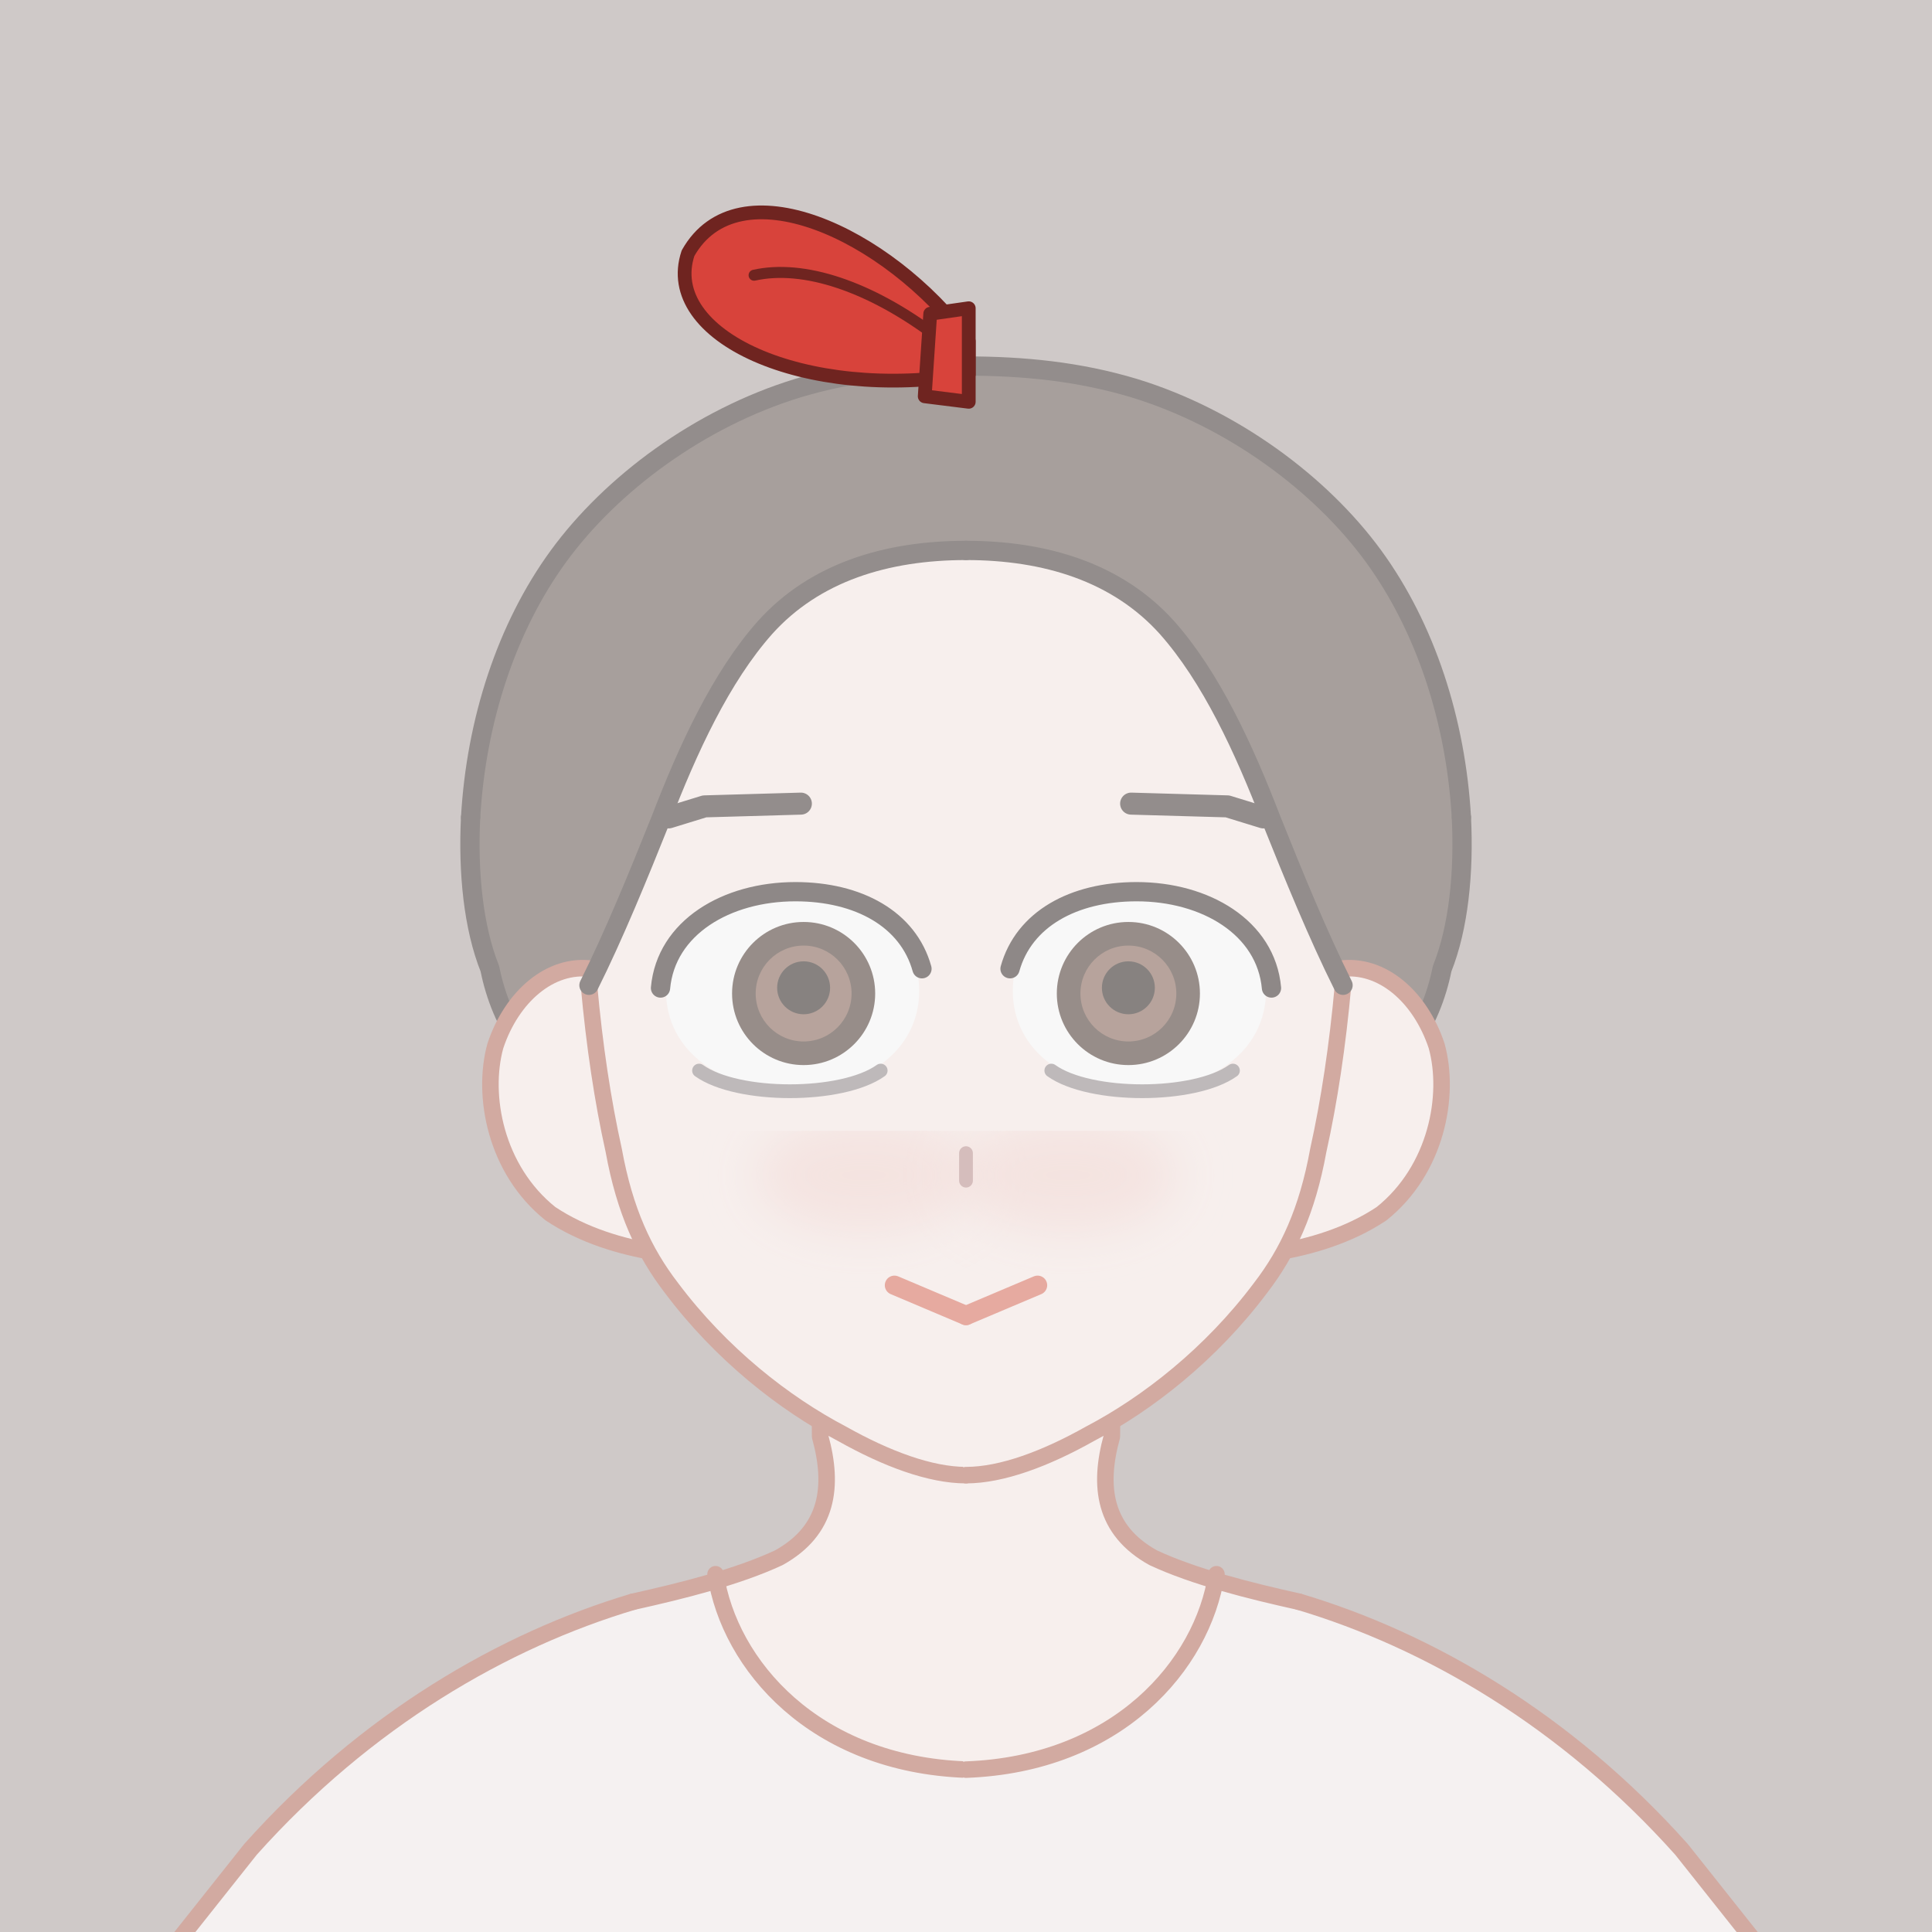
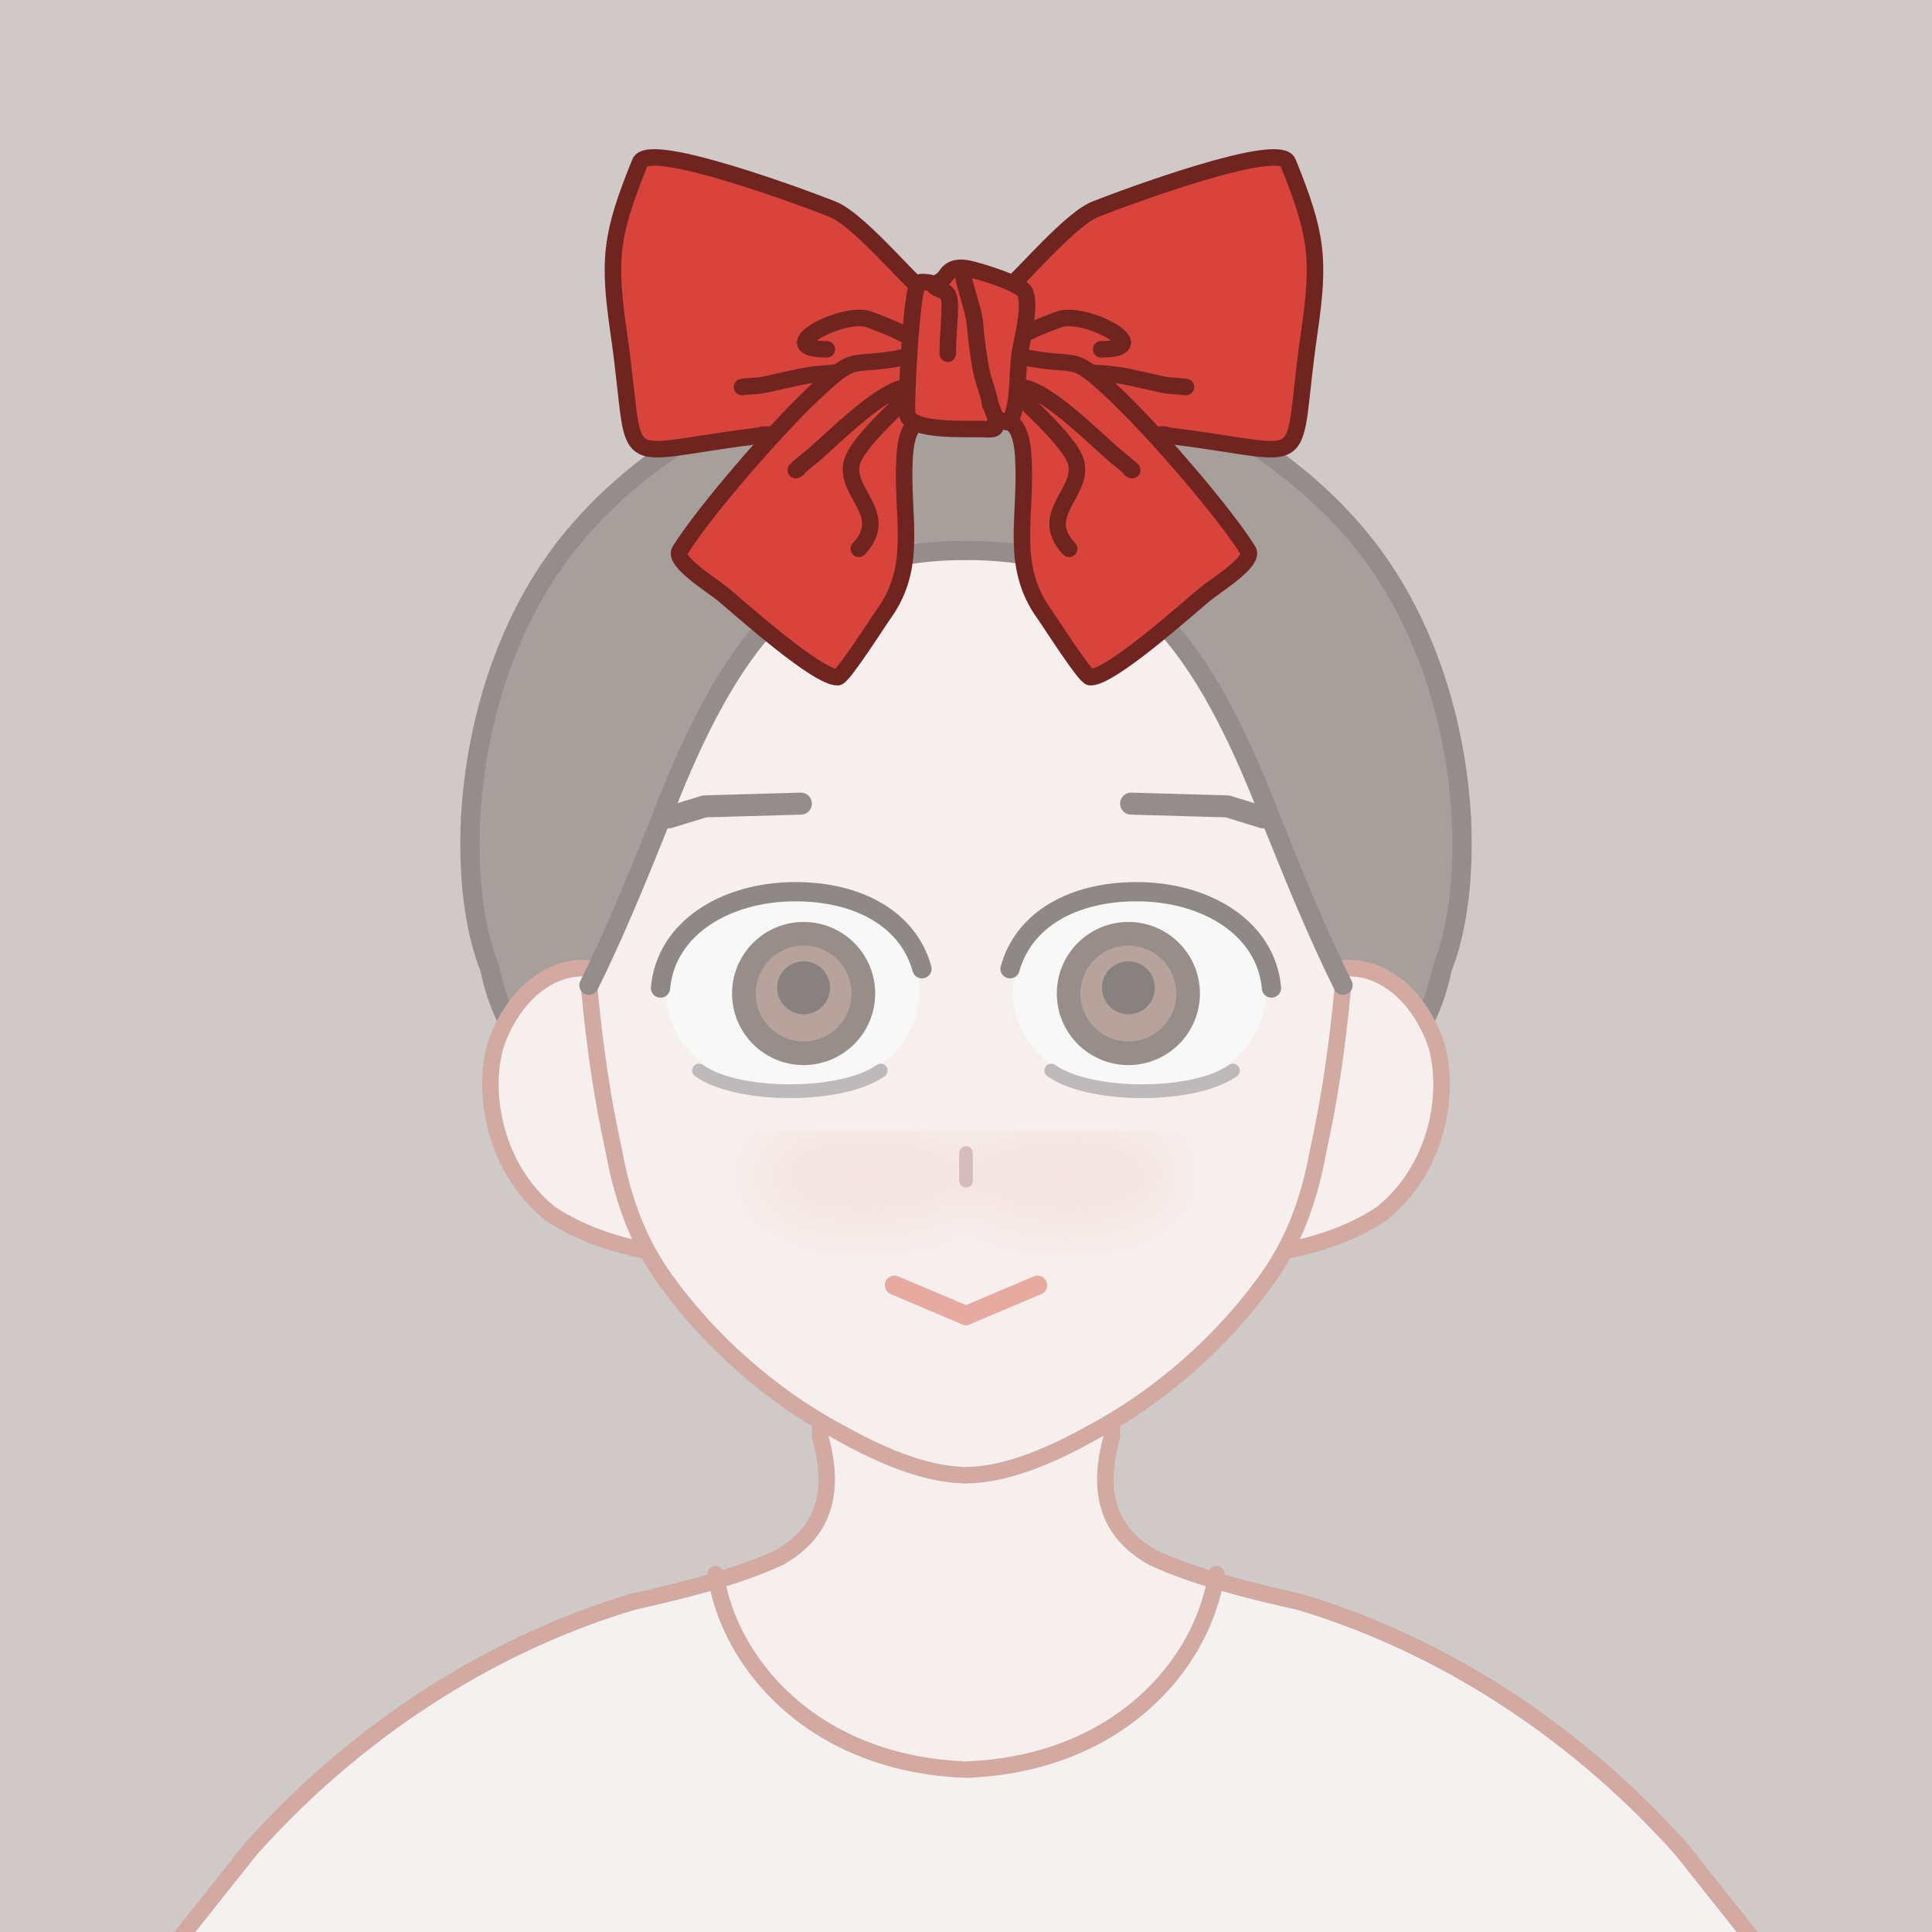
<svg xmlns="http://www.w3.org/2000/svg" width="702" height="702" viewBox="0 0 702 702">
  <defs>
-     <clipPath id="clip-path-5">
+     <clipPath id="clip-path-1">
      <path d="M242 410.88 L386 410.88 L386 514.17 L242 514.17 Z" />
    </clipPath>
    <filter id="filter-1" filterUnits="userSpaceOnUse" x="245" y="377" width="138" height="100" color-interpolation-filters="sRGB">
      <feGaussianBlur in="SourceGraphic" stdDeviation="9" color-interpolation-filters="linearRGB" />
    </filter>
-     <clipPath id="clip-path-6">
+     <clipPath id="clip-path-2">
      <path d="M460 410.88 L316 410.88 L316 514.17 L460 514.17 Z" />
    </clipPath>
    <filter id="filter-2" filterUnits="userSpaceOnUse" x="319" y="377" width="138" height="100" color-interpolation-filters="sRGB">
      <feGaussianBlur in="SourceGraphic" stdDeviation="9" color-interpolation-filters="linearRGB" />
    </filter>
-     <clipPath id="clip-path-7">
+     <clipPath id="clip-path-3">
      <path d="M242 370.99 C242 340.93 262 326 288 326 C314 326 334 340.93 334 370.99 C334 401.05 314 420.17 288 420.17 C262 420.17 242 401.05 242 370.99 Z" />
    </clipPath>
-     <clipPath id="clip-path-8">
+     <clipPath id="clip-path-4">
      <path d="M460 370.99 C460 340.93 440 326 414 326 C388 326 368 340.93 368 370.99 C368 401.05 388 420.17 414 420.17 C440 420.17 460 401.05 460 370.99 Z" />
    </clipPath>
  </defs>
  <g id="_ref">
    <g opacity="0.5">
      <rect x="0" y="0" width="702" height="702" fill="#ada19f" />
      <g data-layer="body">
        <g>
          <path d="M260 573 L230 582 C183 596 133 625 91 672 L60 712 L352 712 L352 643 C296 641 265 605 260 573 Z" fill="#f9f2f1" />
          <path d="M296 490 L298 522 C303 540 301 556 283 566 L260 573 C265 605 296 641 352 643 L352 490 Z" fill="#fdeeea" />
          <path d="M230 582 C183 596 133 625 91 672 L64 706" fill="none" stroke="#b46352" stroke-width="6" stroke-linecap="round" stroke-linejoin="round" />
          <path d="M296 500 C298 510 298 516 298 522 C303 540 301 556 283 566 C268 573 248 578 230 582" fill="none" stroke="#b46352" stroke-width="6" stroke-linecap="round" stroke-linejoin="round" />
          <path d="M260 572 C265 605 296 641 351 643" fill="none" stroke="#b46352" stroke-width="6" stroke-linecap="round" stroke-linejoin="round" />
        </g>
        <g>
          <path d="M442 573 L472 582 C519 596 569 625 611 672 L642 712 L350 712 L350 643 C406 641 437 605 442 573 Z" fill="#f9f2f1" />
          <path d="M406 490 L404 522 C399 540 401 556 419 566 L442 573 C437 605 406 641 350 643 L350 490 Z" fill="#fdeeea" />
          <path d="M472 582 C519 596 569 625 611 672 L638 706" fill="none" stroke="#b46352" stroke-width="6" stroke-linecap="round" stroke-linejoin="round" />
          <path d="M406 500 C404 510 404 516 404 522 C399 540 401 556 419 566 C434 573 454 578 472 582" fill="none" stroke="#b46352" stroke-width="6" stroke-linecap="round" stroke-linejoin="round" />
          <path d="M442 572 C437 605 406 641 351 643" fill="none" stroke="#b46352" stroke-width="6" stroke-linecap="round" stroke-linejoin="round" />
        </g>
      </g>
      <g data-layer="hairBase">
        <g>
          <path d="M352 133 L351 133 C330 133 310 135 290 141 C254 152 222 176 203 202 C184 228 173 262 171 297 C170 317 172 337 178 352 C180 362 184 372 190 380 L198 386 L352 386 Z" fill="#5d4e48" />
          <path d="M351 133 C330 133 310 135 290 141 C254 152 222 176 203 202 C184 228 173 262 171 297" fill="none" stroke="#352a27" stroke-width="7" stroke-linecap="round" stroke-linejoin="round" />
          <path d="M171 297 C170 317 172 337 178 352 C180 362 184 372 190 380" fill="none" stroke="#352a27" stroke-width="7" stroke-linecap="round" stroke-linejoin="round" />
        </g>
        <g>
          <path d="M350 133 L351 133 C372 133 392 135 412 141 C448 152 480 176 499 202 C518 228 529 262 531 297 C532 317 530 337 524 352 C522 362 518 372 512 380 L504 386 L350 386 Z" fill="#5d4e48" />
          <path d="M351 133 C372 133 392 135 412 141 C448 152 480 176 499 202 C518 228 529 262 531 297" fill="none" stroke="#352a27" stroke-width="7" stroke-linecap="round" stroke-linejoin="round" />
          <path d="M531 297 C532 317 530 337 524 352 C522 362 518 372 512 380" fill="none" stroke="#352a27" stroke-width="7" stroke-linecap="round" stroke-linejoin="round" />
        </g>
      </g>
      <g data-layer="ear">
        <g>
          <path d="M215 352 C200 350 186 362 180 380 C175 398 180 425 200 441 C212 449 226 453 238 455 L225 380 Z" fill="#fdeeea" />
          <path d="M215 352 C200 350 186 362 180 380 C175 398 180 425 200 441 C212 449 226 453 238 455" fill="none" stroke="#b46352" stroke-width="6" stroke-linecap="round" stroke-linejoin="round" />
        </g>
        <g>
          <path d="M487 352 C502 350 516 362 522 380 C527 398 522 425 502 441 C490 449 476 453 464 455 L477 380 Z" fill="#fdeeea" />
          <path d="M487 352 C502 350 516 362 522 380 C527 398 522 425 502 441 C490 449 476 453 464 455" fill="none" stroke="#b46352" stroke-width="6" stroke-linecap="round" stroke-linejoin="round" />
        </g>
      </g>
      <g data-layer="face">
        <g>
          <path d="M352 200 L351 200 C322 200 296 208 278 228 C262 246 250 272 240 298 C232 318 223 340 214 358 C216 380 219 400 223 418 C227 440 234 455 244 468 C262 492 285 510 306 521 C322 530 338 536 351 536 L352 536 Z" fill="#fdeeea" />
          <path d="M214 358 C216 380 219 400 223 418 C227 440 234 455 244 468 C262 492 285 510 306 521 C322 530 338 536 351 536" fill="none" stroke="#b46352" stroke-width="6" stroke-linecap="round" stroke-linejoin="round" />
        </g>
        <g>
          <path d="M350 200 L351 200 C380 200 406 208 424 228 C440 246 452 272 462 298 C470 318 479 340 488 358 C486 380 483 400 479 418 C475 440 468 455 458 468 C440 492 417 510 396 521 C380 530 364 536 351 536 L350 536 Z" fill="#fdeeea" />
          <path d="M488 358 C486 380 483 400 479 418 C475 440 468 455 458 468 C440 492 417 510 396 521 C380 530 364 536 351 536" fill="none" stroke="#b46352" stroke-width="6" stroke-linecap="round" stroke-linejoin="round" />
        </g>
      </g>
      <g data-layer="makeup">
-         <g clip-path="url(#clip-path-5)">
+         <g clip-path="url(#clip-path-1)">
          <g filter="url(#filter-1)">
            <ellipse cx="314" cy="427" rx="40" ry="21" fill="#f3bfb8" opacity="0.5" />
          </g>
        </g>
-         <g clip-path="url(#clip-path-6)">
+         <g clip-path="url(#clip-path-2)">
          <g filter="url(#filter-2)">
            <ellipse cx="388" cy="427" rx="40" ry="21" fill="#f3bfb8" opacity="0.5" />
          </g>
        </g>
      </g>
      <g data-layer="mouth">
        <line x1="325" y1="467" x2="351" y2="478" fill="none" stroke="#dc6450" stroke-width="7" stroke-linecap="round" stroke-linejoin="round" />
        <line x1="377" y1="467" x2="351" y2="478" fill="none" stroke="#dc6450" stroke-width="7" stroke-linecap="round" stroke-linejoin="round" />
        <line x1="351" y1="419" x2="351" y2="429" fill="none" stroke="#b98a88" stroke-width="5" stroke-linecap="round" />
      </g>
      <g data-layer="eye">
        <path d="M242 360 C242 338 262 326 288 326 C314 326 334 338 334 360 C334 382 314 396 288 396 C262 396 242 382 242 360 Z" fill="#ffffff" />
-         <g clip-path="url(#clip-path-7)">
+         <g clip-path="url(#clip-path-3)">
          <g>
            <circle cx="292" cy="361" r="26" fill="#3e2a22" />
            <circle cx="292" cy="361" r="17.42" fill="#7e5647" />
            <circle cx="292" cy="358.92" r="9.62" fill="#1e1410" />
          </g>
        </g>
        <g>
          <path d="M254 389 C268 399 306 399 320 389" fill="none" stroke="#8b8284" stroke-width="5" stroke-linecap="round" />
          <path d="M240 359 C242 337 264 324 289 324 C312 324 330 334 335 352" fill="none" stroke="#2b201d" stroke-width="7" stroke-linecap="round" stroke-linejoin="round" />
        </g>
        <g>
          <path d="M460 360 C460 338 440 326 414 326 C388 326 368 338 368 360 C368 382 388 396 414 396 C440 396 460 382 460 360 Z" fill="#ffffff" />
-           <g clip-path="url(#clip-path-8)">
+           <g clip-path="url(#clip-path-4)">
            <g>
              <circle cx="410" cy="361" r="26" fill="#3e2a22" />
              <circle cx="410" cy="361" r="17.42" fill="#7e5647" />
              <circle cx="410" cy="358.92" r="9.62" fill="#1e1410" />
            </g>
          </g>
          <g>
            <path d="M448 389 C434 399 396 399 382 389" fill="none" stroke="#8b8284" stroke-width="5" stroke-linecap="round" />
            <path d="M462 359 C460 337 438 324 413 324 C390 324 372 334 367 352" fill="none" stroke="#2b201d" stroke-width="7" stroke-linecap="round" stroke-linejoin="round" />
          </g>
        </g>
      </g>
      <g data-layer="hairLine">
        <path d="M351 200 C322 200 296 208 278 228 C262 246 250 272 240 298 C232 318 223 340 214 358" fill="none" stroke="#352a27" stroke-width="7" stroke-linecap="round" stroke-linejoin="round" />
        <path d="M351 200 C380 200 406 208 424 228 C440 246 452 272 462 298 C470 318 479 340 488 358" fill="none" stroke="#352a27" stroke-width="7" stroke-linecap="round" stroke-linejoin="round" />
      </g>
      <g data-layer="brow">
        <polyline points="243,297 256,293 291,292" fill="none" stroke="#352a27" stroke-width="8" stroke-linecap="round" stroke-linejoin="round" />
        <polyline points="459,297 446,293 411,292" fill="none" stroke="#352a27" stroke-width="8" stroke-linecap="round" stroke-linejoin="round" />
      </g>
    </g>
  </g>
  <g id="hairMid-half">
-     <path d="M352 124 C322 84 268 60 250 92 C240 122 292 146 352 136 Z" fill="#d8433b" stroke="#6f2420" stroke-width="5" stroke-linecap="round" stroke-linejoin="round" />
-     <path d="M340 122 C316 104 292 96 274 100" fill="none" stroke="#6f2420" stroke-width="4" stroke-linecap="round" stroke-linejoin="round" />
-     <path d="M352 112 L338 114 L336 144 L352 146 Z" fill="#d8433b" stroke="#6f2420" stroke-width="5" stroke-linecap="round" stroke-linejoin="round" />
+     <path d="M238.429 58.053 C240.912 59.384 242.91 61.783 246.077 63.471 C261.628 71.755 280.201 72.745 295.208 80.649 C302.985 84.746 310.596 90.002 317.572 95.512 C320.549 97.863 331.404 102.39 331.978 103.159" fill="none" stroke="#6f2420" stroke-width="6" stroke-linecap="round" stroke-linejoin="round" />
+     <g>
+       <path d="M337.99 107.187 C334.911 107.847 313.309 80.295 302.466 75.99 C293.126 72.281 235.84 50.905 232.543 59.027 C221.761 85.595 220.94 94.189 224.857 121.255 C232.256 172.368 221.817 165.162 272.926 158.685 C273.207 158.65 278.907 157.932 277.126 157.932 C296.375 157.932 312.766 154.307 330.476 154.307 C329.85 154.307 329.788 154.493 329.349 153.904 C334.201 153.292 338.53 145.11 340.946 140.911 C346.85 130.65 341.944 117.36 337.99 107.187 Z" fill="#d8433b" stroke="#6f2420" stroke-width="6" stroke-linecap="round" stroke-linejoin="round" />
+       <path d="M300.42 126.921 C279.315 126.921 306.515 112.637 315.784 116.058 C318.833 117.184 341.08 125.139 335.898 130.241 C331.384 134.685 302.147 135.015 294.179 136.314 C288.403 137.255 282.847 138.755 277.126 139.926 C275.764 140.204 270.067 140.451 269.612 140.614 L269.988 140.614" fill="none" stroke="#6f2420" stroke-width="6" stroke-linecap="round" stroke-linejoin="round" />
+       <path d="M332.354 128.935 C332.354 128.838 329.041 129.696 329.006 129.704 C307.549 134.041 312.171 127.437 295.47 143.154 C282.361 155.49 256.545 184.938 247.02 200.06 C244.499 204.063 259.08 212.875 262.849 216.049 C270.447 222.445 297.093 246.257 304.4 246.063 C306.293 246.012 319.157 225.781 321.033 223.187 C333.881 205.421 327.412 187.898 328.691 166.286 C329.828 147.072 337.973 157.733 339.06 144.181 C340.18 130.227 332.354 131.259 332.354 128.935 Z" fill="#d8433b" stroke="#6f2420" stroke-width="6" stroke-linecap="round" stroke-linejoin="round" />
+       <path d="M312.066 199.414 C323.853 186.779 306.685 179.176 309.549 168.008 C311.573 160.121 330.613 144.148 331.078 142.523 C331.799 140.005 328.06 140.849 326.89 141.247 C317.523 144.442 303.667 158.312 295.693 165.284 C294.825 166.043 289.8 169.879 289.9 170.417 L289.9 170.014 L289.9 170.417 L289.9 170.014 C290.135 170.517 289.452 170.689 289.148 170.819" fill="none" stroke="#6f2420" stroke-width="6" stroke-linecap="round" stroke-linejoin="round" />
+     </g>
+     <g>
+       <path d="M362.541 107.187 C365.62 107.847 387.222 80.295 398.065 75.99 C407.405 72.281 464.691 50.905 467.988 59.027 C478.77 85.595 479.591 94.189 475.674 121.255 C468.275 172.368 478.714 165.162 427.605 158.685 C427.324 158.65 421.624 157.932 423.405 157.932 C404.156 157.932 387.765 154.307 370.055 154.307 C370.681 154.307 370.743 154.493 371.182 153.904 C366.33 153.292 362.001 145.11 359.585 140.911 C353.681 130.65 358.587 117.36 362.541 107.187 Z" fill="#d8433b" stroke="#6f2420" stroke-width="6" stroke-linecap="round" stroke-linejoin="round" />
+       <path d="M400.111 126.921 C421.216 126.921 394.016 112.637 384.747 116.058 C381.698 117.184 359.451 125.139 364.633 130.241 C369.147 134.685 398.384 135.015 406.352 136.314 C412.128 137.255 417.684 138.755 423.405 139.926 C424.767 140.204 430.464 140.451 430.919 140.614 L430.543 140.614" fill="none" stroke="#6f2420" stroke-width="6" stroke-linecap="round" stroke-linejoin="round" />
+       <path d="M368.177 128.935 C368.177 128.838 371.49 129.696 371.525 129.704 C392.982 134.041 388.36 127.437 405.061 143.154 C418.17 155.49 443.986 184.938 453.511 200.06 C456.032 204.063 441.451 212.875 437.682 216.049 C430.084 222.445 403.438 246.257 396.131 246.063 C394.238 246.012 381.374 225.781 379.498 223.187 C366.65 205.421 373.119 187.898 371.84 166.286 C370.703 147.072 362.558 157.733 361.471 144.181 C360.351 130.227 368.177 131.259 368.177 128.935 Z" fill="#d8433b" stroke="#6f2420" stroke-width="6" stroke-linecap="round" stroke-linejoin="round" />
+       <path d="M388.465 199.414 C376.678 186.779 393.846 179.176 390.982 168.008 C388.958 160.121 369.918 144.148 369.453 142.523 C368.732 140.005 372.471 140.849 373.641 141.247 C383.008 144.442 396.864 158.312 404.838 165.284 C405.706 166.043 410.731 169.879 410.631 170.417 L410.631 170.014 L410.631 170.417 L410.631 170.014 C410.396 170.517 411.079 170.689 411.383 170.819" fill="none" stroke="#6f2420" stroke-width="6" stroke-linecap="round" stroke-linejoin="round" />
+     </g>
+     <path d="M339.868 103.562 C339.929 103.235 338.397 102.859 338.198 102.812 C337.237 102.588 334.621 102.199 333.782 102.805 C331.095 104.745 329.154 146.023 329.589 150.254 C330.304 157.214 352.277 155.589 357.476 155.93 C364.951 156.42 359.466 153.806 362.496 152.816 C364.138 152.279 366.471 154.598 367.331 152.555 C370.595 144.794 369.228 134.681 370.935 126.195 C371.908 121.359 374.467 110.668 372.444 106.175 C371.007 102.985 355.605 98.397 351.915 97.619 C348.982 97 345.792 97.038 343.888 99.912 C342.356 102.223 340.821 102.285 339.868 103.562 Z" fill="#d8433b" stroke="#6f2420" stroke-width="6" stroke-linecap="round" stroke-linejoin="round" />
+     <path d="M350.012 99.535 C349.717 101.749 353.899 112.705 354.266 117.738 C354.621 122.608 355.748 131.153 356.799 135.877 C357.418 138.661 359.78 144.681 359.78 147.058 L359.78 146.655 L362.41 153.502" fill="none" stroke="#6f2420" stroke-width="6" stroke-linecap="round" stroke-linejoin="round" />
+     <path d="M338.741 103.159 C341.225 106.71 345.2 103.881 345.124 111.253 C345.064 117.024 344.377 122.758 344.377 128.532" fill="none" stroke="#6f2420" stroke-width="6" stroke-linecap="round" stroke-linejoin="round" />
  </g>
</svg>
